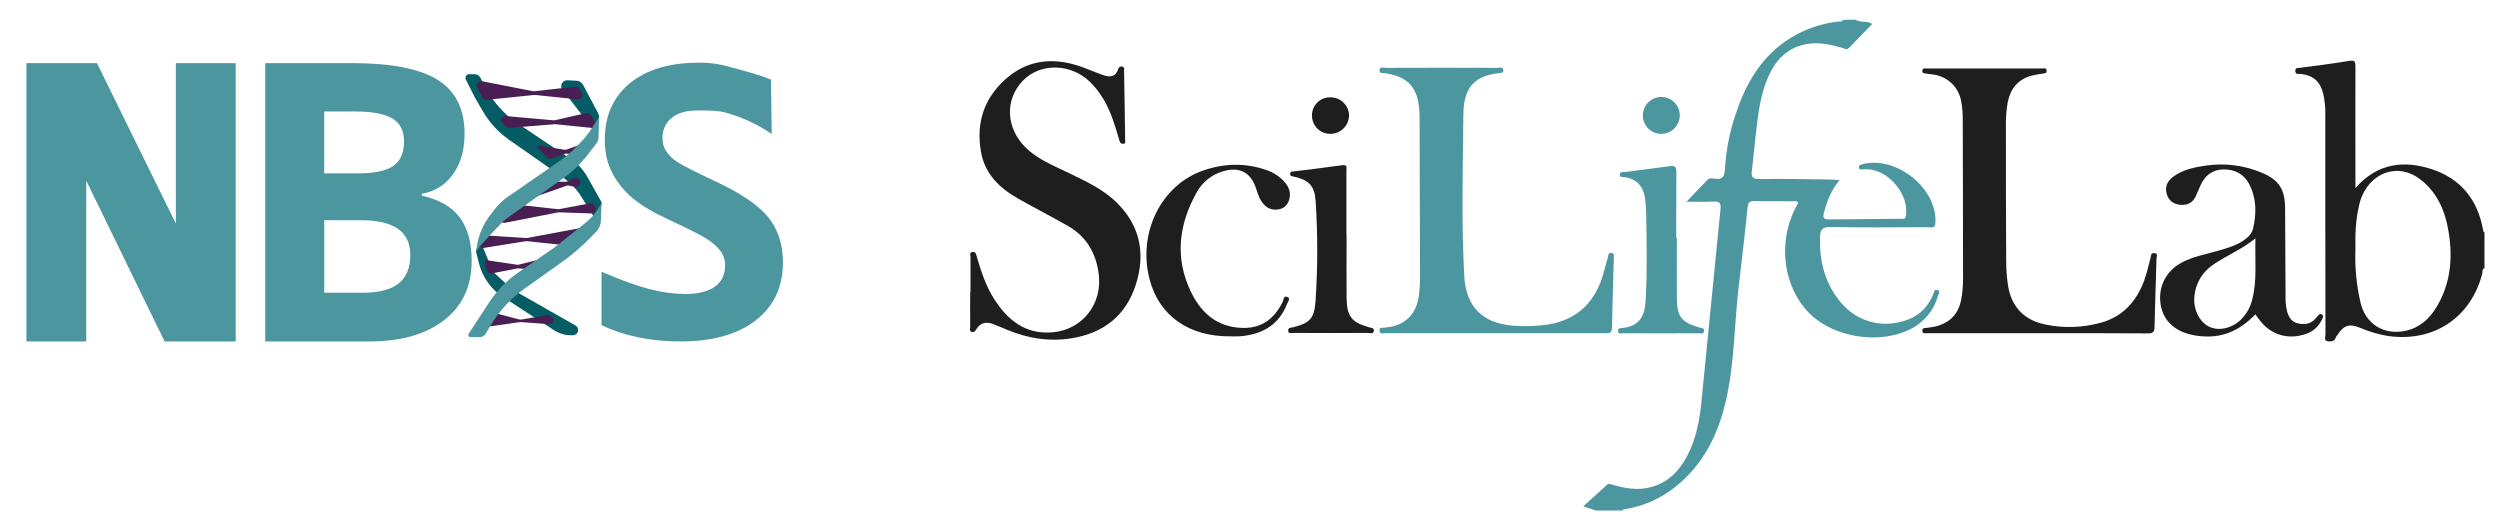
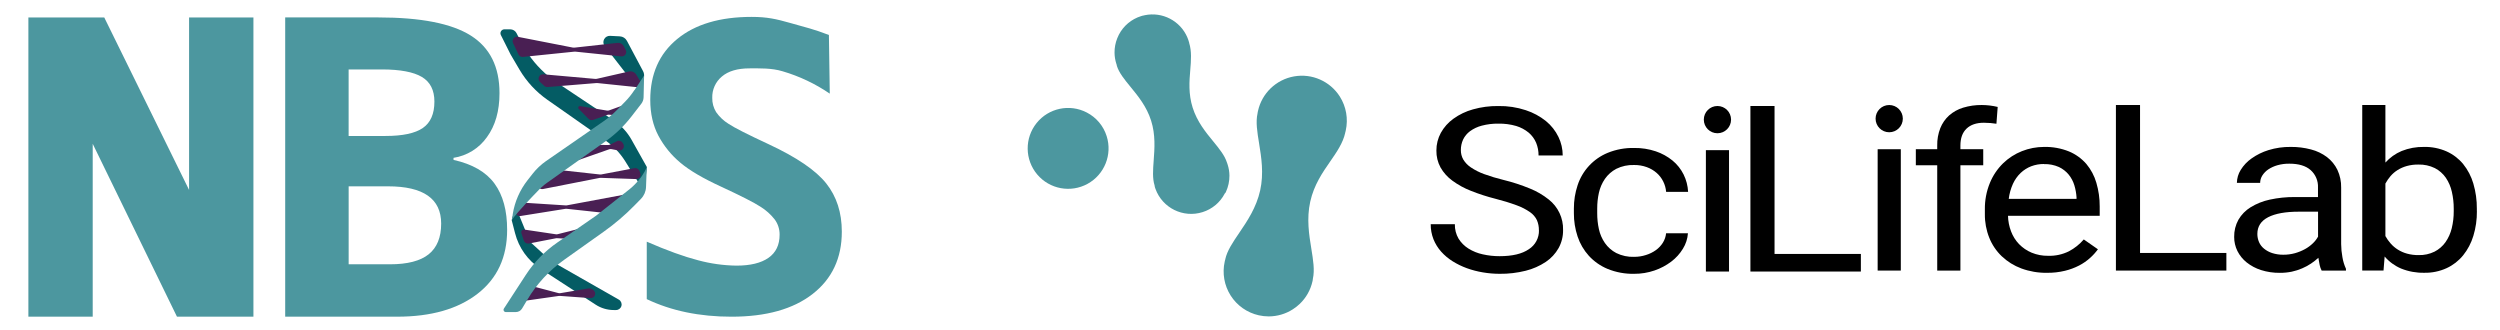
- <svg xmlns="http://www.w3.org/2000/svg" viewBox="0 0 1610 334">
+ <svg xmlns="http://www.w3.org/2000/svg" viewBox="0 0 1497.39 197.22">
  <defs>
-     <style>.cls-1{fill:#4c979f;}.cls-2{fill:#1e1e1f;}.cls-3{fill:#045c64;}.cls-4{fill:#491f53;}</style>
+     <style>.cls-1{fill:#4c979f;}.cls-2{fill:#045c64;}.cls-3{fill:#491f53;}</style>
  </defs>
  <g id="Layer_1_Image" data-name="Layer 1 Image">
-     <path class="cls-1" d="M1195,12.7c3.2,2.1,7.1.4,10.7,2.7-4.9,5.1-10,10.3-15,15.5-1.4,1.5-2.8.4-4.1,0-6.6-1.9-13.2-3.5-20.1-2.9-13.5,1.2-22.1,9-27.5,20.9-4.6,10.1-6.3,21-7.6,31.9-1.2,9.6-2,19.2-3.2,28.8-.5,4.2.2,5.8,5,5.7,15.1-.2,30.3.1,45.5.3,1.8,0,3.5.2,6,.4-5.5,6.5-8.1,13.6-10.1,21-.9,3.5,0,4.3,3.5,4.3,15.3-.2,30.6-.2,46-.4,1.3,0,2.9.6,3.3-1.8,2.2-13.7-11.1-29.9-25.1-30.1-1,0-2,0-3,.1s-2.1.1-2.2-1.3c-.1-1.2.7-1.6,1.8-1.9,21.9-6.2,48.9,15.3,47.5,37.7-.2,3.8-2.7,2.7-4.6,2.7-21,.1-42,.3-63-.1-5.2-.1-6.5,1.7-6.7,6.4-.5,16.1,3.4,30.8,14.1,43,10.9,12.4,27.5,16.1,42.8,10.1,7.7-3,12.9-8.6,16-16.2.5-1.2.6-3.5,2.7-2.7,2.3.8.7,2.6.3,3.8a33.74,33.74,0,0,1-17.6,21.3c-19.5,10-48.6,5.7-64.4-9.4-17.3-16.6-21.5-45.4-9.8-68.4.6-1.2,1.2-2.3,1.8-3.4-.8-1.7-2.1-1.1-3.2-1.1-8.3-.1-16.7.1-25-.1-2.9-.1-4,.7-4.3,3.7-1.8,16.9-3.6,33.8-5.7,50.6-2.9,24.3-2.7,48.9-8,72.9-5,22.6-14.7,42.7-33.6,57.4a68.54,68.54,0,0,1-31.2,13.7c-.8.1-1.7,0-2.1,1h-17c-2.5-.8-5-1.6-8.3-2.7,5.3-4.8,10.2-9.3,15.2-13.8,1.5-1.4,3.1-.2,4.7.2,6.5,1.7,13,3,19.7,2,13-1.9,21.5-9.8,27.4-21,5.5-10.5,7.8-21.9,9-33.6,4.2-41.7,8.2-83.5,12.4-125.2.4-4.1-.7-5.1-4.6-4.9-5.3.3-10.6.1-17.3.1,5.1-5.3,9.3-9.8,13.6-14.2,1.3-1.3,3.2-.8,4.8-.6,4.4.6,6-1,6.3-5.6a136.78,136.78,0,0,1,8-39c7.2-20.4,18.4-37.6,38-48.2a75.26,75.26,0,0,1,27-8.4c1-.1,2.4.5,3-1.1C1189.7,12.7,1192.3,12.7,1195,12.7Z" />
-     <path class="cls-2" d="M1600,172.7c-1.7.6-1.2,2.3-1.4,3.4-7.3,28.5-31.3,44.4-60.6,40.3a75.71,75.71,0,0,1-17.6-5.1c-7.5-3.2-11.1-1.9-15.5,5-.2.3-.5.5-.6.8-.7,2.7-2.7,3-5,2.7-3-.4-1.7-2.8-1.7-4.3q-.15-71-.1-142a55,55,0,0,0-1.4-13.4c-2-7.7-6.4-11.5-14.3-12.5-1.3-.2-3.3.8-3.6-1.6-.3-2.7,1.9-2.1,3.5-2.4,10.4-1.4,20.8-2.6,31.1-4.4,3.7-.6,4.1.5,4.1,3.7-.1,24.2,0,48.3,0,72.5v5.7c14.2-16.2,31.4-18,49.3-12.1,18.5,6.1,29.5,19.7,32.9,39.1.1.7.2,1.3.9,1.5Zm-83.1-12.4a130.62,130.62,0,0,0,3.3,34.7c3.3,13.8,15.2,21.1,29.1,18,9.1-2,15.3-7.7,19.9-15.4,9.6-16,10.6-33.3,7.2-51.1-2.4-12.4-7.7-23.4-18-31.2-11.5-8.7-25.8-6.3-34.2,5.4a31,31,0,0,0-5.1,12.3C1517,142,1516.7,151.2,1516.9,160.3Z" />
-     <path class="cls-2" d="M625,188V165.5c0-1.1-.9-2.9,1.2-3.2s2.4,1.2,2.8,2.8c2.7,9.4,5.8,18.8,11,27.1,8.8,13.9,20.4,23.4,38,21.8,19-1.7,32-18.2,29.6-37.3-1.7-13.8-8-24.5-20.2-31.4-10.6-6-21.3-11.5-31.9-17.5-12-6.8-21.4-16-23.8-30.3-3.1-18.1,1.8-33.7,15.4-46.1,13.8-12.6,30-14.7,47.5-9,5.2,1.7,10.2,4,15.4,5.8,4.2,1.5,8.3,1.9,10.1-3.7a2.09,2.09,0,0,1,2.7-1.6c1.6.4,1.1,1.9,1.1,2.9.3,14.8.5,29.6.7,44.4,0,1.1.6,2.4-1.4,2.4-1.5,0-1.9-.8-2.3-2.1-1.2-4.3-2.6-8.6-4-12.8-3.2-9.4-7.8-18-15-25-12.3-12-32.1-12.3-43.2-.7-11.8,12.2-10.9,30.8,2.1,43.3,7.5,7.2,16.9,11,26,15.4,11.7,5.7,23.6,10.9,32.9,20.3,14.9,15,18,33,11.7,52.5s-20.3,30.7-40.4,34.2c-14.8,2.6-29.1.3-42.9-5.5-2.9-1.2-5.8-2.5-8.8-3.6-4.3-1.6-7.9-.7-10.4,3.2-.7,1.1-1.4,2.4-3,2-1.9-.5-1.1-2.2-1.1-3.4-.1-7.5,0-15,0-22.5C624.9,188,624.9,188,625,188Z" />
-     <path class="cls-1" d="M962.9,214.6H895.4a20.85,20.85,0,0,1-2.5,0c-1.6-.4-4.3,1.2-4.5-1.5-.3-2.9,2.6-1.7,4.1-2.2,1.1-.3,2.3-.2,3.5-.5,10.9-2.4,17-9.9,18-22.2.3-3.1.5-6.3.5-9.5q-.15-52.2-.3-104.5c0-1.2-.1-2.3-.2-3.5-1-14.4-7.5-21.4-21.7-23.5-1.5-.2-4,.4-3.9-2,.1-2.6,2.6-1.5,4-1.5q36-.15,72,0c1.3,0,3.3-.9,3.7,1.3.4,2-1.4,2-2.7,2.1-19.1,1.8-22.9,13.3-23,27-.3,34.6-1.3,69.3.6,103.9,1.1,19.5,11.7,30.1,31.1,31.7a95.78,95.78,0,0,0,23.9-.9c16.6-3,27.5-12.7,33.2-28.3,1.7-4.8,2.8-9.9,4.3-14.8.3-1.1,0-3,2.1-2.8,2.4.1,1.7,2,1.7,3.4-.4,15-.9,30-1.2,44.9-.1,3.7-2.2,3.4-4.6,3.4C1009.8,214.5,986.3,214.6,962.9,214.6Z" />
-     <path class="cls-2" d="M792.1,216.6c-26.4.2-45.4-13.2-51.6-36.1-8.2-30,7.1-61.5,34.7-70.8,13.4-4.6,27.1-4.9,40.6-.1a26.94,26.94,0,0,1,11.2,7.3c3.3,3.6,4.7,7.7,3,12.4-1.3,3.6-4.1,5.5-8,5.7-5.3.3-8.3-2.9-10.6-7a41.89,41.89,0,0,1-2.6-7c-3.5-10.1-10.7-13.8-21.1-10.7A28.28,28.28,0,0,0,770.6,124c-11.5,20.7-14.2,42.1-3.6,64,5.9,12.2,15,21.2,29.3,22.9,14,1.7,23.6-3.9,29.8-16.6.6-1.3.5-4.1,2.9-3.1s.5,2.9,0,4.2c-5.4,14.1-16.5,20.2-30.9,21.2C796.1,216.7,794.1,216.6,792.1,216.6Z" />
-     <path class="cls-1" d="M1079.9,153.1c0,13-.1,26,0,39,.1,11.8,3,15.5,14.4,18.8,1.3.4,3.5.2,3.1,2.4s-2.4,1.3-3.8,1.3q-24,.15-48,0c-1.2,0-3.3,1-3.6-1.4-.2-2,1.7-1.9,2.8-2,10.8-1.1,14.4-7.2,15-17.8,1-17.5.7-35,.4-52.4a99.41,99.41,0,0,0-.8-13.4c-1.1-7.5-5.3-12.4-13.2-13.5-1.2-.2-3,.4-3-1.6s1.8-1.6,3-1.7c9.7-1.3,19.5-2.4,29.2-3.8,3.5-.5,4.2.7,4.2,4-.1,14.2-.1,28.3-.1,42.5C1079.7,153.1,1079.8,153.1,1079.9,153.1Z" />
-     <path class="cls-2" d="M867.2,151.5c0,13.5-.1,27,0,40.5.2,11.9,3.2,15.5,14.5,18.8,1.3.4,3.5.2,3,2.4s-2.4,1.2-3.7,1.2q-24,.15-48,0c-1.3,0-3.4.9-3.4-1.6-.1-1.9,1.8-1.7,3-2,10.9-2.7,13.8-5.6,14.6-16.9a486.62,486.62,0,0,0,.1-63.9c-.6-10.4-4.2-14-14.2-16.3-1.1-.3-2.4,0-2.2-1.9.1-1.5,1.2-1.3,2.2-1.4,10.4-1.3,20.8-2.5,31.2-4,3.6-.5,2.8,1.6,2.8,3.5v41.5C867.1,151.5,867.1,151.5,867.2,151.5Z" />
-     <path class="cls-2" d="M857,62.7a11.85,11.85,0,0,1,11.8,11.6,12.06,12.06,0,0,1-12.2,11.9,11.74,11.74,0,0,1-11.7-11.8A11.56,11.56,0,0,1,857,62.7Z" />
-     <path class="cls-1" d="M1058,74.5a11.9,11.9,0,0,1,23.8-.3,12,12,0,0,1-11.6,12A11.76,11.76,0,0,1,1058,74.5Z" />
-     <path class="cls-2" d="M1312.5,214.6h-72c-1.1,0-2.4.3-2.5-1.5s1-1.8,2.2-1.9a55,55,0,0,0,6.9-1.1c9.1-2.5,14.4-8.4,16-17.7a75,75,0,0,0,1.1-13.4c0-34.6-.1-69.3-.2-103.9a60.16,60.16,0,0,0-1.1-10.4c-1.8-8.9-8.6-15.2-17.7-16.7-1.5-.2-3-.3-4.5-.6-1.2-.2-2.9.1-2.7-2,.2-1.9,1.7-1.2,2.7-1.3h74.5c1,0,2.5-.6,2.8,1.2.3,2.1-1.3,1.9-2.6,2.1a62.56,62.56,0,0,0-7.3,1.4c-8.6,2.4-13.3,8.3-15.1,16.8a81.82,81.82,0,0,0-1.2,16.4c0,29,0,58,.2,87a98.66,98.66,0,0,0,1.1,14.4c2,13.8,10.1,22.6,23.7,25.5a75.62,75.62,0,0,0,36.6-1.2c13.9-4,22.5-13.7,27.4-26.9,1.7-4.7,2.8-9.6,4.1-14.4.4-1.5,0-3.7,2.6-3.4,2.4.3,1.4,2.3,1.3,3.5-.4,14.8-1,29.6-1.3,44.4-.1,3.7-1.9,3.8-4.7,3.8C1359.5,214.5,1336,214.6,1312.5,214.6Z" />
-     <path class="cls-2" d="M1452.5,202.4c-9.4,9.8-20.3,15.2-33.7,14.2a42,42,0,0,1-9.3-1.5c-10.6-2.9-17-10.1-18.2-20.1-1.3-10.7,3.8-20.5,13.5-25.8,7.4-4,15.7-5.4,23.6-7.7,5.6-1.6,11.2-3.2,16.1-6.4,3-2,5.7-4.5,6.5-8,2.3-9.8,2.2-19.6-2.6-28.7-3.4-6.4-9.4-9.4-16.5-9.3s-12.1,4-14.9,10.6c-.9,2.2-1.9,4.3-2.8,6.4-1.9,4.4-5.4,6.2-10,5.8-4.4-.3-7.6-2.7-8.8-6.9-1.3-4.4.2-8.2,3.9-11,6.3-4.8,13.9-6.3,21.5-7.4A67.24,67.24,0,0,1,1456,111c11.3,4.5,15.5,10.6,15.6,22.8l.3,57a37,37,0,0,0,.9,9.4c1,4,3,7.2,7.2,8.1s8.3.4,11.3-3.3c.4-.5.9-1,1.3-1.5.8-1,1.6-1.8,2.9-.8,1,.8.4,1.8,0,2.7a17.42,17.42,0,0,1-10.3,9.6c-11.8,4.2-23.6.5-30.7-9.8A17.33,17.33,0,0,1,1452.5,202.4Zm0-48.9c-9.1,7.4-19.1,11.2-27.7,17.3a27.17,27.17,0,0,0-11.5,19c-1.2,8.3,2.5,16.8,8.8,20.3,6,3.3,14.5,1.7,20.7-3.9a27.08,27.08,0,0,0,7.6-13.2C1453.7,180.5,1452.1,167.6,1452.5,153.5Z" />
+     <path d="M1160.31,162.06V99H1147.5V89.36h12.81V87.14a27.29,27.29,0,0,1,1.84-10.37,20.63,20.63,0,0,1,5.28-7.62,22.61,22.61,0,0,1,8.39-4.66A37,37,0,0,1,1187,62.9a41.13,41.13,0,0,1,9.53,1.15l-.76,10.07c-1-.17-2.24-.32-3.56-.43s-2.63-.17-3.93-.17q-6.73,0-10.42,3.53c-2.45,2.35-3.66,5.73-3.66,10.12v2.21h13.67V99h-13.67v63.09h-13.87Z" />
+     <path d="M921.73,137.93a14.66,14.66,0,0,0-1.18-6.06,12.36,12.36,0,0,0-4.12-4.8,34.35,34.35,0,0,0-8-4.1,125.16,125.16,0,0,0-12.74-3.92,117,117,0,0,1-14.65-4.74,48.47,48.47,0,0,1-11.16-6.12,25.22,25.22,0,0,1-7.07-7.89,20.47,20.47,0,0,1-2.47-10.14A21.85,21.85,0,0,1,863,79.57a25.73,25.73,0,0,1,7.54-8.46,36.81,36.81,0,0,1,11.69-5.6,53.33,53.33,0,0,1,15.21-2A49.76,49.76,0,0,1,913.87,66,38,38,0,0,1,926,72.56,27.92,27.92,0,0,1,933.44,82,25.54,25.54,0,0,1,936,93.11H921.53a19.59,19.59,0,0,0-1.45-7.59,16.33,16.33,0,0,0-4.45-6.06,21.68,21.68,0,0,0-7.49-4,36,36,0,0,0-10.63-1.41,37.06,37.06,0,0,0-10,1.22,21,21,0,0,0-7.05,3.32,13.59,13.59,0,0,0-4.13,5,14.91,14.91,0,0,0-1.34,6.31,11.19,11.19,0,0,0,1.45,5.65,15.11,15.11,0,0,0,4.54,4.71,36.44,36.44,0,0,0,7.9,4,108.33,108.33,0,0,0,11.56,3.49,110.16,110.16,0,0,1,16,5.21,44.86,44.86,0,0,1,11.13,6.49,22.44,22.44,0,0,1,8.64,18.36,21.69,21.69,0,0,1-2.69,10.8,24.35,24.35,0,0,1-7.68,8.27,38.49,38.49,0,0,1-12,5.28A61.39,61.39,0,0,1,898.22,164a59.87,59.87,0,0,1-10-.85,54.34,54.34,0,0,1-9.64-2.51,45.5,45.5,0,0,1-8.55-4.17,31.87,31.87,0,0,1-6.86-5.77,25.47,25.47,0,0,1-4.58-7.4,23.92,23.92,0,0,1-1.65-9h14.46a16.23,16.23,0,0,0,2.21,8.64,18.39,18.39,0,0,0,5.93,5.94,26.73,26.73,0,0,0,8.55,3.45,45,45,0,0,0,10.15,1.11q11.4,0,17.45-4.16a13.08,13.08,0,0,0,6.08-11.35Z" />
+     <path d="M978.82,153.83a22.4,22.4,0,0,0,7-1.08,20.56,20.56,0,0,0,6-2.95,15.73,15.73,0,0,0,4.19-4.47,13.12,13.12,0,0,0,1.91-5.6H1011a20.19,20.19,0,0,1-3,9.24,27.82,27.82,0,0,1-7,7.73A35.86,35.86,0,0,1,991,162a36.77,36.77,0,0,1-12.18,2,40,40,0,0,1-15.93-2.93,31.88,31.88,0,0,1-11.28-7.9,32.46,32.46,0,0,1-6.71-11.55,43.45,43.45,0,0,1-2.21-13.91v-2.82A43.62,43.62,0,0,1,944.9,111a31.63,31.63,0,0,1,18-19.44,39.66,39.66,0,0,1,15.88-2.93,39.17,39.17,0,0,1,12.94,2,32.07,32.07,0,0,1,10.05,5.53,25.7,25.7,0,0,1,6.64,8.36,26.39,26.39,0,0,1,2.69,10.41H997.94a17,17,0,0,0-1.76-6.27,16.53,16.53,0,0,0-3.93-5.1,18.56,18.56,0,0,0-5.88-3.45,21.54,21.54,0,0,0-7.59-1.28,22.35,22.35,0,0,0-10.68,2.28,19.27,19.27,0,0,0-6.81,6,23.91,23.91,0,0,0-3.63,8.4,43.05,43.05,0,0,0-1,9.37v2.82a43.64,43.64,0,0,0,1,9.51,23.32,23.32,0,0,0,3.61,8.35,19,19,0,0,0,6.81,6,22.44,22.44,0,0,0,10.74,2.28Z" />
+     <path d="M1062.89,152.1h51.69v10.54h-66.16V63.49h14.45V152.1Z" />
+     <path d="M1226,163.4a42.49,42.49,0,0,1-15.32-2.62,34.33,34.33,0,0,1-11.72-7.29,31.48,31.48,0,0,1-7.49-11.12,36.83,36.83,0,0,1-2.62-14.1v-2.82a40.31,40.31,0,0,1,3-15.87,35.12,35.12,0,0,1,7.9-11.76,34.39,34.39,0,0,1,11.3-7.29A36,36,0,0,1,1224.26,88a37.77,37.77,0,0,1,15,2.72,28.15,28.15,0,0,1,10.37,7.48,30.91,30.91,0,0,1,6,11.29,49.22,49.22,0,0,1,2,14.17v5.58h-54.93a28.26,28.26,0,0,0,1.85,9.39,22.32,22.32,0,0,0,4.79,7.6,22.77,22.77,0,0,0,7.49,5.1,24.86,24.86,0,0,0,9.92,1.88,26.1,26.1,0,0,0,12.43-2.69,30.62,30.62,0,0,0,8.92-7.11l8.46,5.9a32.47,32.47,0,0,1-4.73,5.21,31.16,31.16,0,0,1-6.49,4.49,37.68,37.68,0,0,1-8.5,3.17A43.36,43.36,0,0,1,1226,163.4Zm-1.72-65.17a21.15,21.15,0,0,0-7.72,1.37,19.48,19.48,0,0,0-6.3,4,21.54,21.54,0,0,0-4.6,6.51,30.86,30.86,0,0,0-2.51,9h40.6v-.94a31.8,31.8,0,0,0-1.3-7.18,18.8,18.8,0,0,0-3.37-6.38,17,17,0,0,0-5.88-4.58,20.61,20.61,0,0,0-8.92-1.74Z" />
+     <path d="M1281.81,151.51h51.69v10.55h-66.16V62.9h14.45v88.61Z" />
+     <path d="M1390.56,162.06a12.69,12.69,0,0,1-1.2-3.39c-.3-1.37-.54-2.78-.76-4.27a34.75,34.75,0,0,1-4.38,3.45,32.21,32.21,0,0,1-5.32,2.88,33.58,33.58,0,0,1-6.25,2,34.72,34.72,0,0,1-7.11.69,36.08,36.08,0,0,1-11.29-1.67,27.14,27.14,0,0,1-8.61-4.58,20.6,20.6,0,0,1-5.52-6.81,18.73,18.73,0,0,1-1.95-8.42,20.47,20.47,0,0,1,2.54-10.31,21.33,21.33,0,0,1,7.31-7.49,36.68,36.68,0,0,1,11.5-4.58,68.31,68.31,0,0,1,15.06-1.54h13.79v-5.71A13.18,13.18,0,0,0,1384,101.9q-4.35-3.87-12.8-3.86a25.26,25.26,0,0,0-7.12.93,19.35,19.35,0,0,0-5.51,2.52,12.38,12.38,0,0,0-3.56,3.67,8.32,8.32,0,0,0-1.28,4.36h-13.93a15,15,0,0,1,2.28-7.73,23.36,23.36,0,0,1,6.49-6.88,35.71,35.71,0,0,1,10.15-5A43.22,43.22,0,0,1,1372.05,88a45.83,45.83,0,0,1,12.17,1.52,27,27,0,0,1,9.55,4.58,21.48,21.48,0,0,1,6.23,7.62,24,24,0,0,1,2.25,10.68v33.79A44.47,44.47,0,0,0,1403,154a27,27,0,0,0,2.13,7v1.09h-14.54Zm-23-9.49a25.68,25.68,0,0,0,7.06-.93,28.78,28.78,0,0,0,6-2.45,22.16,22.16,0,0,0,4.68-3.45,16.65,16.65,0,0,0,3.11-4V126.79h-11.55q-11.91,0-18.36,3.32c-4.29,2.22-6.44,5.56-6.44,10a12.33,12.33,0,0,0,1,4.91,10.28,10.28,0,0,0,3,3.92,15,15,0,0,0,4.86,2.63A21.22,21.22,0,0,0,1367.55,152.57Z" />
+     <path d="M1483.55,126.51a49,49,0,0,1-2.11,14.74,34.4,34.4,0,0,1-6.14,11.69,27.65,27.65,0,0,1-9.9,7.68,30.71,30.71,0,0,1-13.34,2.76,35.12,35.12,0,0,1-13.87-2.52,26.73,26.73,0,0,1-9.89-7.22l-.68,8.4h-12.74V62.9h13.87V97.37a27.24,27.24,0,0,1,9.74-6.93A34.4,34.4,0,0,1,1451.91,88a31.93,31.93,0,0,1,13.52,2.7,27.47,27.47,0,0,1,9.89,7.55,33.67,33.67,0,0,1,6.1,11.69,51.66,51.66,0,0,1,2.1,15.15v1.39Zm-13.87-1.41a44.2,44.2,0,0,0-1.13-10.24,24.5,24.5,0,0,0-3.62-8.42,18.07,18.07,0,0,0-6.56-5.75,21.11,21.11,0,0,0-9.89-2.13,25.05,25.05,0,0,0-6.9.87,21.41,21.41,0,0,0-5.52,2.41,19.27,19.27,0,0,0-4.23,3.62,25.9,25.9,0,0,0-3.08,4.49V141.4a24.92,24.92,0,0,0,3.19,4.49,19.24,19.24,0,0,0,4.28,3.62,20.27,20.27,0,0,0,5.51,2.41,24.85,24.85,0,0,0,6.9.87,20.4,20.4,0,0,0,9.59-2.08,18.41,18.41,0,0,0,6.51-5.64,24.78,24.78,0,0,0,3.76-8.36,42.21,42.21,0,0,0,1.19-10.24Z" />
+     <path d="M1035.61,162.64h-13.86V89.94h13.86Z" />
+     <circle cx="1028.67" cy="71.65" r="8.16" />
+     <circle cx="1131.55" cy="71.06" r="8.16" />
+     <path d="M1138.5,162.06h-13.87V89.38h13.87Z" />
+     <path class="cls-1" d="M734.29,114.9a22.93,22.93,0,0,0,2.09-9.7,22.12,22.12,0,0,0-1.07-6.6c-.06-.17-.1-.34-.17-.52l-.07-.19c0-.11-.06-.22-.1-.33a.52.52,0,0,1-.07-.15c-1.34-4.3-4.53-8.2-8.22-12.72-4.54-5.53-9.66-11.78-12.33-20.22-2.6-8.21-2-15.84-1.43-22.57.48-5.75.91-11.2-.67-16.21v0c0-.05,0-.09,0-.13s-.06-.22-.08-.33l-.07-.15c0-.18-.11-.35-.15-.54-.11-.37-.24-.74-.37-1.09,0,0,0-.11-.06-.15-.11-.31-.24-.61-.37-.91,0,0,0,0,0-.05A22.74,22.74,0,0,0,685.66,9.11c-.32.06-.67.15-1,.24a.27.27,0,0,1-.13,0,9.12,9.12,0,0,0-1.1.32,22.48,22.48,0,0,0-13.31,11.18,21,21,0,0,0-.93,2.06,22.5,22.5,0,0,0-1.63,8.66,22.12,22.12,0,0,0,1.07,6.6v0c.06.17.1.35.17.52l.06.17a1,1,0,0,1,0,.11l.06.15a1,1,0,0,1,0,.11l0,.11c1.32,4.28,4.51,8.18,8.22,12.7,4.54,5.53,9.66,11.8,12.33,20.24s2.08,16.6,1.54,23.79c-.43,5.79-.8,10.78.54,15v0a1.12,1.12,0,0,1,0,.13c0,.11.06.22.08.33l0,.17c0,.18.11.35.15.55s.2.6.3.89a22.72,22.72,0,0,0,28.22,13.91,22.49,22.49,0,0,0,13.3-11.18C734,115.6,734.14,115.25,734.29,114.9Z" />
+     <path class="cls-1" d="M802.48,57.8a26.93,26.93,0,0,0-49,8.66l-.13.65-.05.22c0,.15-.06.31-.08.46v0a.23.23,0,0,1,0,.11v0c-1.18,5.19-.2,11.09.91,17.92,1.36,8.42,2.93,18,.65,28.26s-7.75,18.36-12.57,25.45c-3.88,5.71-7.22,10.64-8.33,15.76v0s0,.09,0,.13-.07.26-.11.39l-.07.22c0,.22-.11.43-.15.65A26.94,26.94,0,0,0,754,188.86a27.47,27.47,0,0,0,5.89.65,26.73,26.73,0,0,0,14.43-4.23,28.08,28.08,0,0,0,4.19-3.28,26.76,26.76,0,0,0,7.63-13.61c0-.21.09-.43.13-.63l0-.21c0-.15.06-.31.08-.46v0a.81.81,0,0,1,0-.11c1.17-5.21.19-11.11-.92-18-1.36-8.4-2.92-17.92-.65-28.21,2.22-10,7.4-17.53,12-24.13,3.91-5.64,7.6-11,8.94-17.06,0,0,0,0,0,0s0-.09,0-.13.06-.26.11-.39l.06-.22c0-.22.11-.43.15-.65A27.05,27.05,0,0,0,802.48,57.8Z" />
+     <path class="cls-1" d="M650.92,67.38a24.22,24.22,0,1,0,11.93,14.19A24,24,0,0,0,650.92,67.38Z" />
  </g>
  <g id="Layer_2" data-name="Layer 2">
    <g id="g7130">
-       <path id="path7134" class="cls-3" d="M309.42,50.12h0a4.29,4.29,0,0,0-3.83-2.35h-3.5A2.37,2.37,0,0,0,300,51.2l5.85,11.67L311.16,72a57.74,57.74,0,0,0,16.66,18l34.78,24.34a43.48,43.48,0,0,1,11.84,12.41L385.79,145l1.66-14.7L378.3,114a33.81,33.81,0,0,0-10.75-11.62L329.88,77.18l-3.65-3.33a65.74,65.74,0,0,1-14.37-18.91l-2.44-4.82" />
-       <path id="path7136" class="cls-3" d="M330,186.48h0L317.47,175l-7.55-18.5.27-7.09-3.66,12.68,2,7.74a36.22,36.22,0,0,0,15.35,21.41l32.92,21.42a19.88,19.88,0,0,0,10.87,3.23H369a3.34,3.34,0,0,0,1.66-6.23L330,186.48" />
-       <path id="path7138" class="cls-3" d="M385.05,72.62h0l.14.27a5.13,5.13,0,0,1,.37,3.93l-1.42,4.64A1.79,1.79,0,0,1,381,82L362.2,57.83a3.82,3.82,0,0,1,3.21-6.15l5.85.3a5.1,5.1,0,0,1,4.25,2.7l9.54,17.94" />
-       <path id="path7140" class="cls-4" d="M374.78,60.11h0A2.64,2.64,0,0,1,372.17,64l-27.55-2.84a2.44,2.44,0,0,0-.54,0L313.2,64.3a2.63,2.63,0,0,1-2.66-1.49L307.29,56a2.65,2.65,0,0,1,2.89-3.74l33.11,6.48a2.7,2.7,0,0,0,.8,0l25.83-2.86a3.67,3.67,0,0,1,3.66,1.93l1.2,2.27" />
-       <path id="path7142" class="cls-4" d="M383.22,78.32h0a2.56,2.56,0,0,1,.37,1.13h0a2.65,2.65,0,0,1-2.91,2.88L357.77,80a2.69,2.69,0,0,0-.49,0L328,82.35a2.64,2.64,0,0,1-2-.69l-2.58-2.37a2.64,2.64,0,0,1,2-4.58l31.2,2.77a2.84,2.84,0,0,0,.82-.06L376.69,73A4.16,4.16,0,0,1,381.18,75l2,3.37" />
-       <path id="path7144" class="cls-4" d="M347.72,93.81l15.79,2.63a2.66,2.66,0,0,0,1.34-.12L371.33,94a2.64,2.64,0,0,1,3.4,3.36l-.12.36a2.66,2.66,0,0,1-2.71,1.77l-7.14-.56a2.69,2.69,0,0,0-1.09.14l-8.39,3a2.63,2.63,0,0,1-2.77-.63l-5.71-5.8a1,1,0,0,1,.92-1.77" />
-       <path id="path7146" class="cls-4" d="M313.75,174.29h0a2.65,2.65,0,0,0,3,1.77l16.4-3.17a2.76,2.76,0,0,1,.64,0l12.17.65a2.64,2.64,0,0,0,2.5-1.44l.43-.85a2.65,2.65,0,0,0-3-3.77l-11.91,3a2.56,2.56,0,0,1-1,0l-18.92-2.81a1.61,1.61,0,0,0-1.78,2.1l1.48,4.55" />
-       <path id="path7148" class="cls-4" d="M369.51,114.8l-4.11,2a2.58,2.58,0,0,1-1.19.26l-16.82-.23a2.64,2.64,0,0,0-2.61,2l-.9,3.84a2.65,2.65,0,0,0,3.45,3.11l17.55-6.16a2.7,2.7,0,0,1,1.38-.1l4.29.83a2.65,2.65,0,0,0,2.74-4l-.39-.6a2.64,2.64,0,0,0-3.39-1" />
-       <path id="path7150" class="cls-4" d="M383.51,133.89h0a2.65,2.65,0,0,1-2.57,3.57l-21-.73a2.43,2.43,0,0,0-.6.05l-34.17,6.71a2.65,2.65,0,0,1-2.73-4.06l4.5-6.83a2.69,2.69,0,0,1,2.51-1.18l29.79,3.28a2.62,2.62,0,0,0,.79,0l20-3.77a2.69,2.69,0,0,1,3,1.71l.47,1.28" />
-       <path id="path7152" class="cls-4" d="M355.38,203.94h0a2.65,2.65,0,0,1-1.74,4.81l-18.17-1.3-.65,0L315,210.27a2.65,2.65,0,0,1-2.63-4l2.33-3.79a2.65,2.65,0,0,1,2.93-1.17l16.89,4.45a2.6,2.6,0,0,0,1.3,0L352.16,203a3.64,3.64,0,0,1,2.74.61l.48.33" />
-       <path id="path7154" class="cls-4" d="M374.89,146.64l-5.09,10.18a2.65,2.65,0,0,1-2.65,1.44l-27.7-2.94a2.75,2.75,0,0,0-.7,0l-27,4.32a2.65,2.65,0,0,1-2.71-3.95l1.6-2.75a2.65,2.65,0,0,1,2.46-1.31l25.64,1.64a2.44,2.44,0,0,0,.66,0l35.46-6.61h0" />
-       <path id="path7156" class="cls-1" d="M380.08,84.15l5.71-8.72-.31,13.07a6.59,6.59,0,0,1-1.37,3.85L378.18,100a72.17,72.17,0,0,1-15.26,14.66l-35.25,25a36.14,36.14,0,0,0-6,5.38s-12.14,12.33-15.13,17c.47-2.42.59-3.72.59-3.72A44.19,44.19,0,0,1,316,138.13l2.93-3.75a37.19,37.19,0,0,1,8.13-7.66l34.57-23.92a53.83,53.83,0,0,0,7.64-6.41l5-5.09a45.11,45.11,0,0,0,5.78-7.15h0" />
-       <path id="path7158" class="cls-1" d="M357,159.42l-23.2,16.05a70.27,70.27,0,0,0-18.9,19.45L301.78,215a1.35,1.35,0,0,0,1.13,2.09H309A4.31,4.31,0,0,0,312.7,215l3.16-5.3a79,79,0,0,1,22-23.86l23.92-17a135.17,135.17,0,0,0,18.26-15.6l3.92-4a10.59,10.59,0,0,0,3-7l.45-12,0,.05a31.22,31.22,0,0,1-6.83,10l-1,1a25.34,25.34,0,0,1-2.33,2.07L357,159.42" />
-       <path id="path7160" class="cls-1" d="M17,40.66V219.89H55.53V116.34L106,219.89h45.79V40.66H113.25V144L62.44,40.66Z" />
-       <path id="path7162" class="cls-1" d="M208.83,141.8v46.71h24.76q15.69,0,23.17-6t7.48-18.39q0-22.31-31.87-22.31Zm0-30.16h22.06q15.45,0,22.38-4.78t6.92-15.81q0-10.3-7.54-14.78T228.81,71.8h-20v39.84Zm-38-71H226.6q38.13,0,55.36,10.85T299.18,86q0,16.07-7.54,26.36a30.15,30.15,0,0,1-20,12.38V126q17,3.8,24.58,14.22t7.53,27.7q0,24.53-17.71,38.25t-48.12,13.73H170.82V40.66" />
-       <path id="path7164" class="cls-1" d="M504.21,169q0,23.66-17.47,37.27t-48.6,13.62q-28.69,0-50.76-10.51V175q18.15,7.89,30.71,11.11a93.16,93.16,0,0,0,23,3.23q12.5,0,19.18-4.66t6.68-13.86a15.06,15.06,0,0,0-2.94-9.14,32.56,32.56,0,0,0-8.64-7.7q-5.7-3.7-23.23-11.83-16.44-7.53-24.64-14.46a54.4,54.4,0,0,1-13.12-16.13q-4.9-9.19-4.9-21.5,0-23.18,16.12-36.44t44.56-13.26c9.32,0,14.77,1.27,23.17,3.64,9.35,2.64,14.13,3.72,23.15,7.18L497,86.29a99.9,99.9,0,0,0-28.21-13.38c-6.5-2-13.78-1.76-19.83-1.76q-10.79,0-16.55,4.9a16,16,0,0,0-5.76,12.78,15.56,15.56,0,0,0,2.33,8.55,25.43,25.43,0,0,0,7.42,7.05q5.08,3.39,24.09,12.24,25.13,11.71,34.45,23.48T504.21,169" />
+       <path id="path7134" class="cls-2" d="M309.42,19.91h0a4.29,4.29,0,0,0-3.83-2.35h-3.5A2.37,2.37,0,0,0,300,21l5.85,11.67,5.34,9.09a57.89,57.89,0,0,0,16.66,18L362.6,84.11a43.48,43.48,0,0,1,11.84,12.41l11.35,18.25,1.66-14.7L378.3,83.75a33.81,33.81,0,0,0-10.75-11.62L329.88,47l-3.65-3.33a65.74,65.74,0,0,1-14.37-18.91l-2.44-4.82" />
+       <path id="path7136" class="cls-2" d="M330,156.27h0l-12.57-11.46-7.55-18.49.27-7.09-3.66,12.67,2,7.75a36.25,36.25,0,0,0,15.35,21.41l32.92,21.41a19.88,19.88,0,0,0,10.87,3.23H369a3.34,3.34,0,0,0,1.66-6.23L330,156.27" />
+       <path id="path7138" class="cls-2" d="M385.05,42.41h0l.14.27a5.15,5.15,0,0,1,.37,3.94l-1.42,4.63a1.79,1.79,0,0,1-3.12.57L362.2,27.63a3.82,3.82,0,0,1,3.21-6.16l5.85.3a5.09,5.09,0,0,1,4.25,2.71l9.54,17.93" />
+       <path id="path7140" class="cls-3" d="M374.78,29.9h0a2.65,2.65,0,0,1-2.61,3.88l-27.55-2.85a2.44,2.44,0,0,0-.54,0L313.2,34.1a2.65,2.65,0,0,1-2.66-1.5l-3.25-6.81a2.65,2.65,0,0,1,2.89-3.74l33.11,6.48a2.7,2.7,0,0,0,.8,0l25.83-2.86a3.68,3.68,0,0,1,3.66,1.93l1.2,2.27" />
+       <path id="path7142" class="cls-3" d="M383.22,48.11h0a2.56,2.56,0,0,1,.37,1.13h0a2.65,2.65,0,0,1-2.91,2.88l-22.91-2.38a2,2,0,0,0-.49,0L328,52.14a2.64,2.64,0,0,1-2-.69l-2.58-2.36a2.65,2.65,0,0,1,2-4.59l31.2,2.77a2.28,2.28,0,0,0,.82-.06l19.2-4.38a4.16,4.16,0,0,1,4.49,1.91l2,3.37" />
+       <path id="path7144" class="cls-3" d="M347.72,63.6l15.79,2.63a2.55,2.55,0,0,0,1.34-.12l6.48-2.35a2.64,2.64,0,0,1,3.4,3.36l-.12.36a2.64,2.64,0,0,1-2.71,1.77l-7.14-.56a2.69,2.69,0,0,0-1.09.14l-8.39,3a2.66,2.66,0,0,1-2.77-.64l-5.71-5.8a1,1,0,0,1,.92-1.77" />
+       <path id="path7146" class="cls-3" d="M313.75,144.08h0a2.66,2.66,0,0,0,3,1.78l16.4-3.18a2.76,2.76,0,0,1,.64,0l12.17.66a2.67,2.67,0,0,0,2.5-1.45l.43-.85a2.64,2.64,0,0,0-3-3.76l-11.91,3a2.75,2.75,0,0,1-1,.05l-18.92-2.82a1.61,1.61,0,0,0-1.78,2.1l1.48,4.55" />
+       <path id="path7148" class="cls-3" d="M369.51,84.59l-4.11,2a2.73,2.73,0,0,1-1.19.27l-16.82-.24a2.65,2.65,0,0,0-2.61,2l-.9,3.84a2.65,2.65,0,0,0,3.45,3.11l17.55-6.15a2.6,2.6,0,0,1,1.38-.1l4.29.82a2.65,2.65,0,0,0,2.74-4l-.39-.6a2.65,2.65,0,0,0-3.39-1" />
+       <path id="path7150" class="cls-3" d="M383.51,103.69h0a2.64,2.64,0,0,1-2.57,3.56l-21-.73a2.43,2.43,0,0,0-.6,0l-34.17,6.71a2.65,2.65,0,0,1-2.73-4l4.5-6.84a2.66,2.66,0,0,1,2.51-1.17l29.79,3.28a2.62,2.62,0,0,0,.79,0l20-3.78a2.69,2.69,0,0,1,3,1.71l.47,1.29" />
+       <path id="path7152" class="cls-3" d="M355.38,173.74h0a2.65,2.65,0,0,1-1.74,4.81l-18.17-1.31-.65,0L315,180.06a2.65,2.65,0,0,1-2.63-4l2.33-3.78a2.65,2.65,0,0,1,2.93-1.18l16.89,4.46a2.72,2.72,0,0,0,1.3,0l16.34-2.77a3.73,3.73,0,0,1,2.74.61l.48.34" />
+       <path id="path7154" class="cls-3" d="M374.89,116.43l-5.09,10.18a2.66,2.66,0,0,1-2.65,1.45l-27.7-3a3.3,3.3,0,0,0-.7,0l-27,4.32a2.65,2.65,0,0,1-2.71-3.94l1.6-2.76a2.67,2.67,0,0,1,2.46-1.31l25.64,1.65a2.93,2.93,0,0,0,.66,0l35.46-6.62h0" />
+       <path id="path7156" class="cls-1" d="M380.08,53.94l5.71-8.72-.31,13.07a6.54,6.54,0,0,1-1.37,3.85l-5.93,7.67a71.93,71.93,0,0,1-15.26,14.66l-35.25,25a36.14,36.14,0,0,0-6,5.38s-12.14,12.33-15.13,17c.47-2.42.59-3.72.59-3.72A44.19,44.19,0,0,1,316,107.92l2.93-3.74A37.23,37.23,0,0,1,327,96.51l34.57-23.92a53.18,53.18,0,0,0,7.64-6.41l5-5.08a45.19,45.19,0,0,0,5.78-7.16h0" />
+       <path id="path7158" class="cls-1" d="M357,129.21l-23.2,16.06a70.1,70.1,0,0,0-18.9,19.44l-13.08,20.11a1.35,1.35,0,0,0,1.13,2.09H309a4.31,4.31,0,0,0,3.68-2.09l3.16-5.29a78.87,78.87,0,0,1,22-23.87l23.92-17a134.45,134.45,0,0,0,18.26-15.6l3.92-4a10.59,10.59,0,0,0,3-7l.45-12,0,.06a31.46,31.46,0,0,1-6.83,10l-1,1a27,27,0,0,1-2.33,2.08L357,129.21" />
+       <path id="path7160" class="cls-1" d="M17,10.45V189.69H55.53V86.13L106,189.69h45.79V10.45H113.25V113.77L62.44,10.45Z" />
+       <path id="path7162" class="cls-1" d="M208.83,111.59V158.3h24.76q15.69,0,23.17-6t7.48-18.38q0-22.32-31.87-22.32Zm0-30.15h22.06q15.45,0,22.38-4.79t6.92-15.81q0-10.31-7.54-14.77t-23.84-4.48h-20V81.44Zm-38-71H226.6q38.13,0,55.36,10.85t17.22,34.51q0,16.06-7.54,26.36a30.11,30.11,0,0,1-20,12.38v1.23q17,3.8,24.58,14.22t7.53,27.71q0,24.51-17.71,38.24t-48.12,13.74H170.82V10.45" />
+       <path id="path7164" class="cls-1" d="M504.21,138.79q0,23.66-17.47,37.28t-48.6,13.62q-28.69,0-50.76-10.52V144.76q18.15,7.89,30.71,11.12a93.11,93.11,0,0,0,23,3.22q12.5,0,19.18-4.66t6.68-13.86a15.06,15.06,0,0,0-2.94-9.14,32.73,32.73,0,0,0-8.64-7.7q-5.7-3.7-23.23-11.83-16.44-7.53-24.64-14.46a54.36,54.36,0,0,1-13.12-16.12q-4.9-9.21-4.9-21.51,0-23.18,16.12-36.44t44.56-13.26c9.32,0,14.77,1.27,23.17,3.64,9.35,2.64,14.13,3.72,23.15,7.19L497,56.09A100,100,0,0,0,468.75,42.7c-6.5-2-13.78-1.75-19.83-1.75q-10.79,0-16.55,4.89a16,16,0,0,0-5.76,12.79,15.55,15.55,0,0,0,2.33,8.54,25.3,25.3,0,0,0,7.42,7q5.08,3.41,24.09,12.24,25.13,11.72,34.45,23.48t9.31,28.85" />
    </g>
  </g>
</svg>
